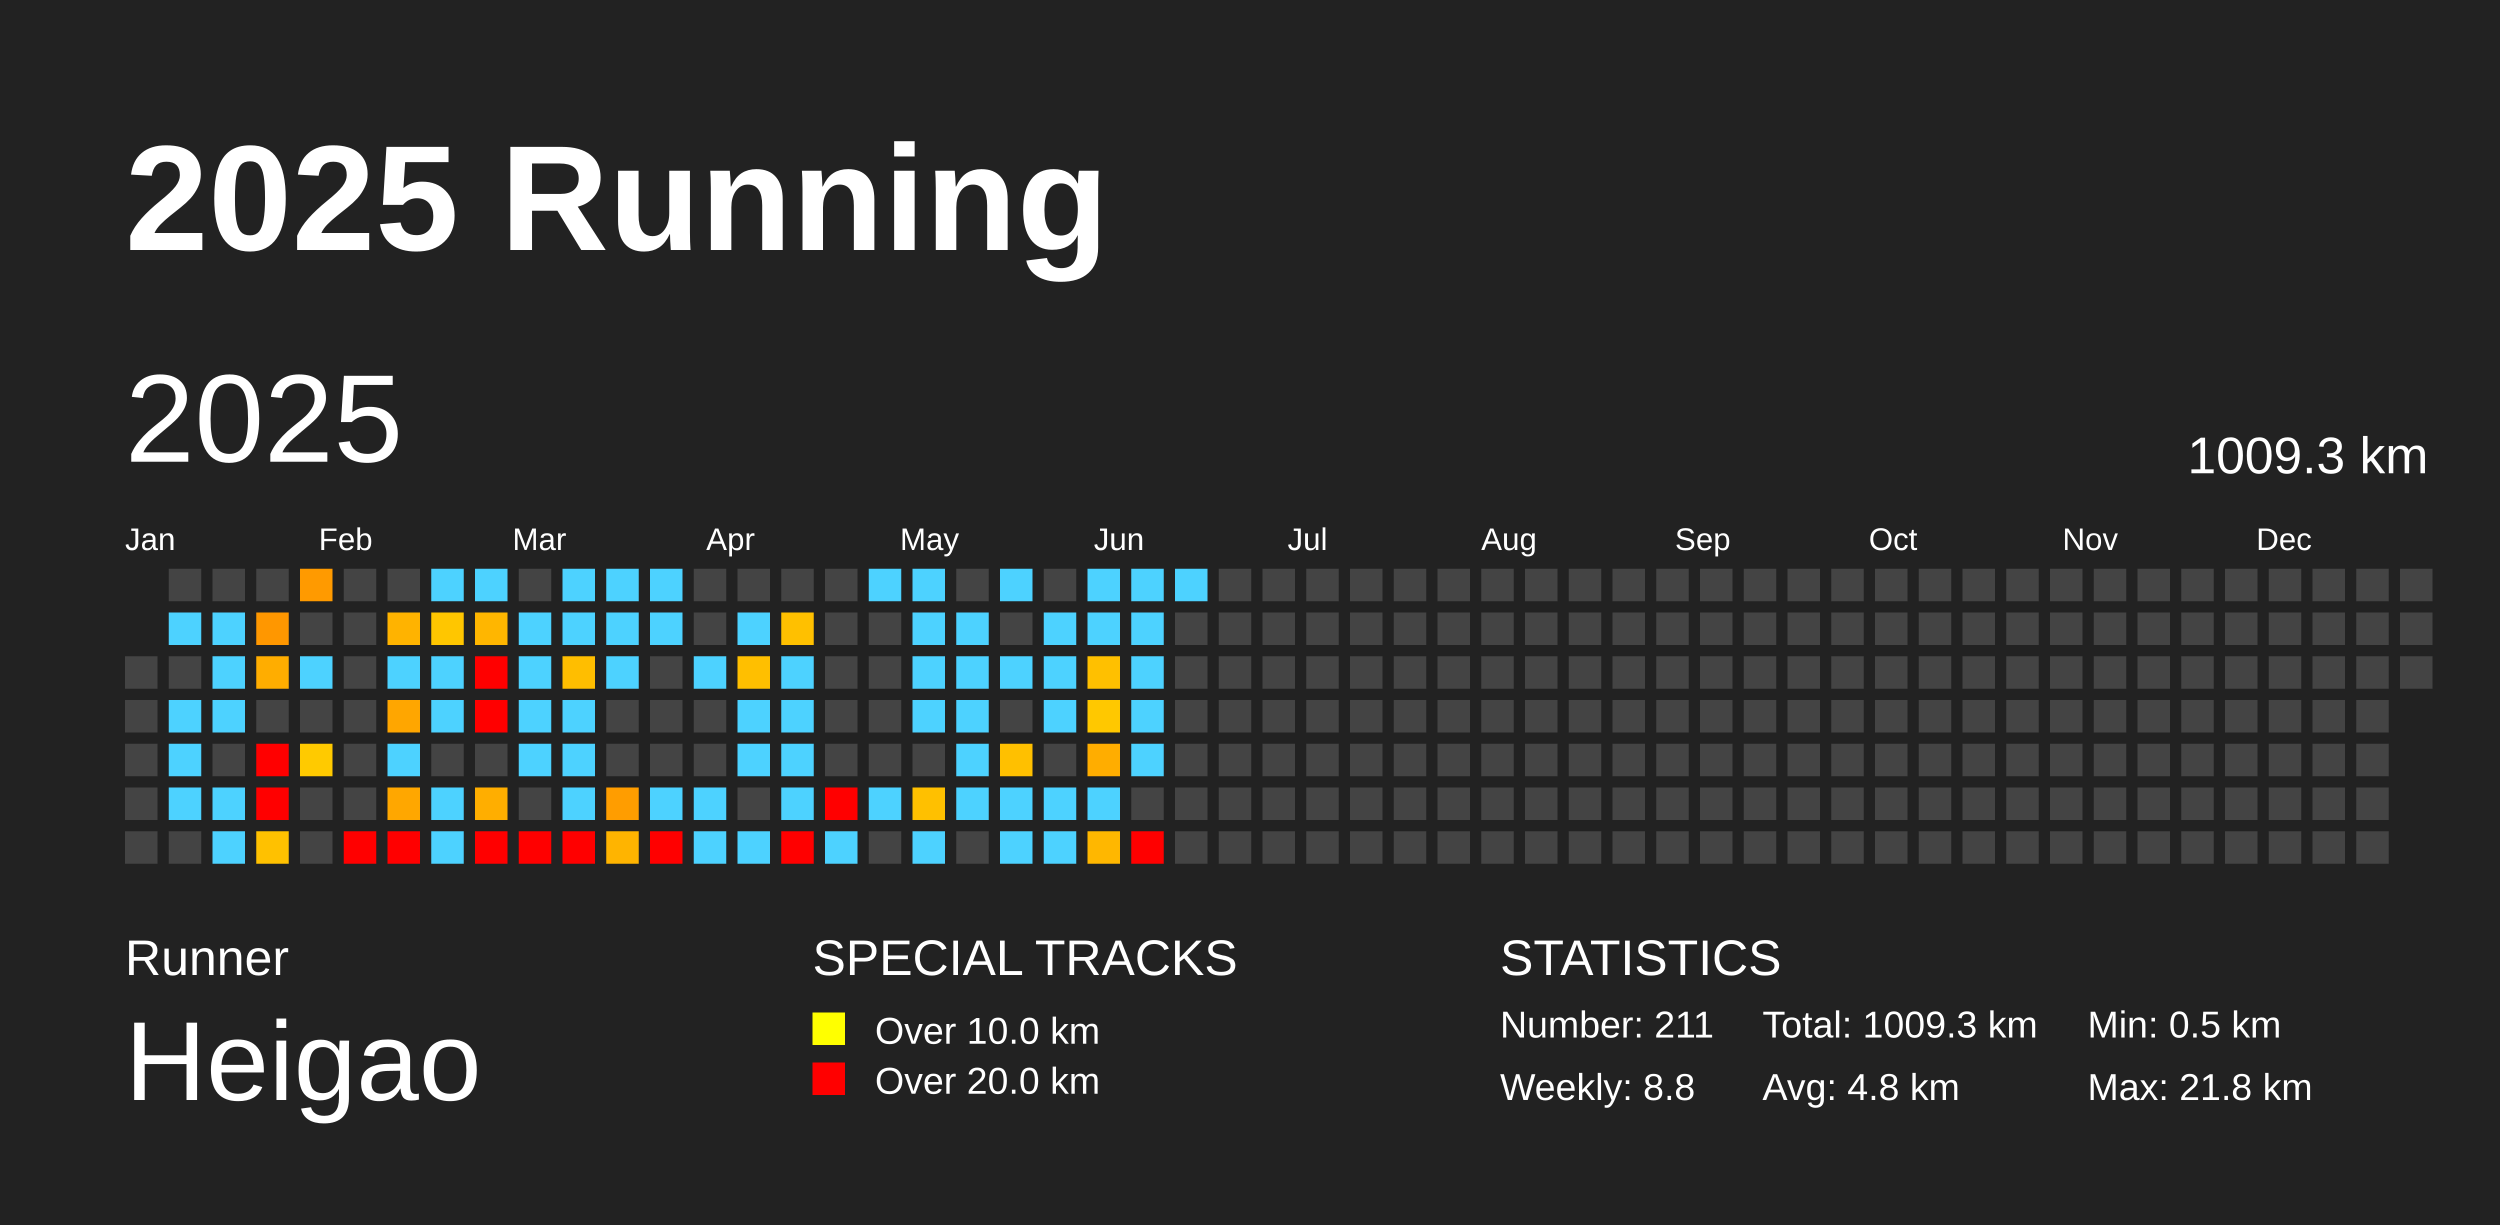
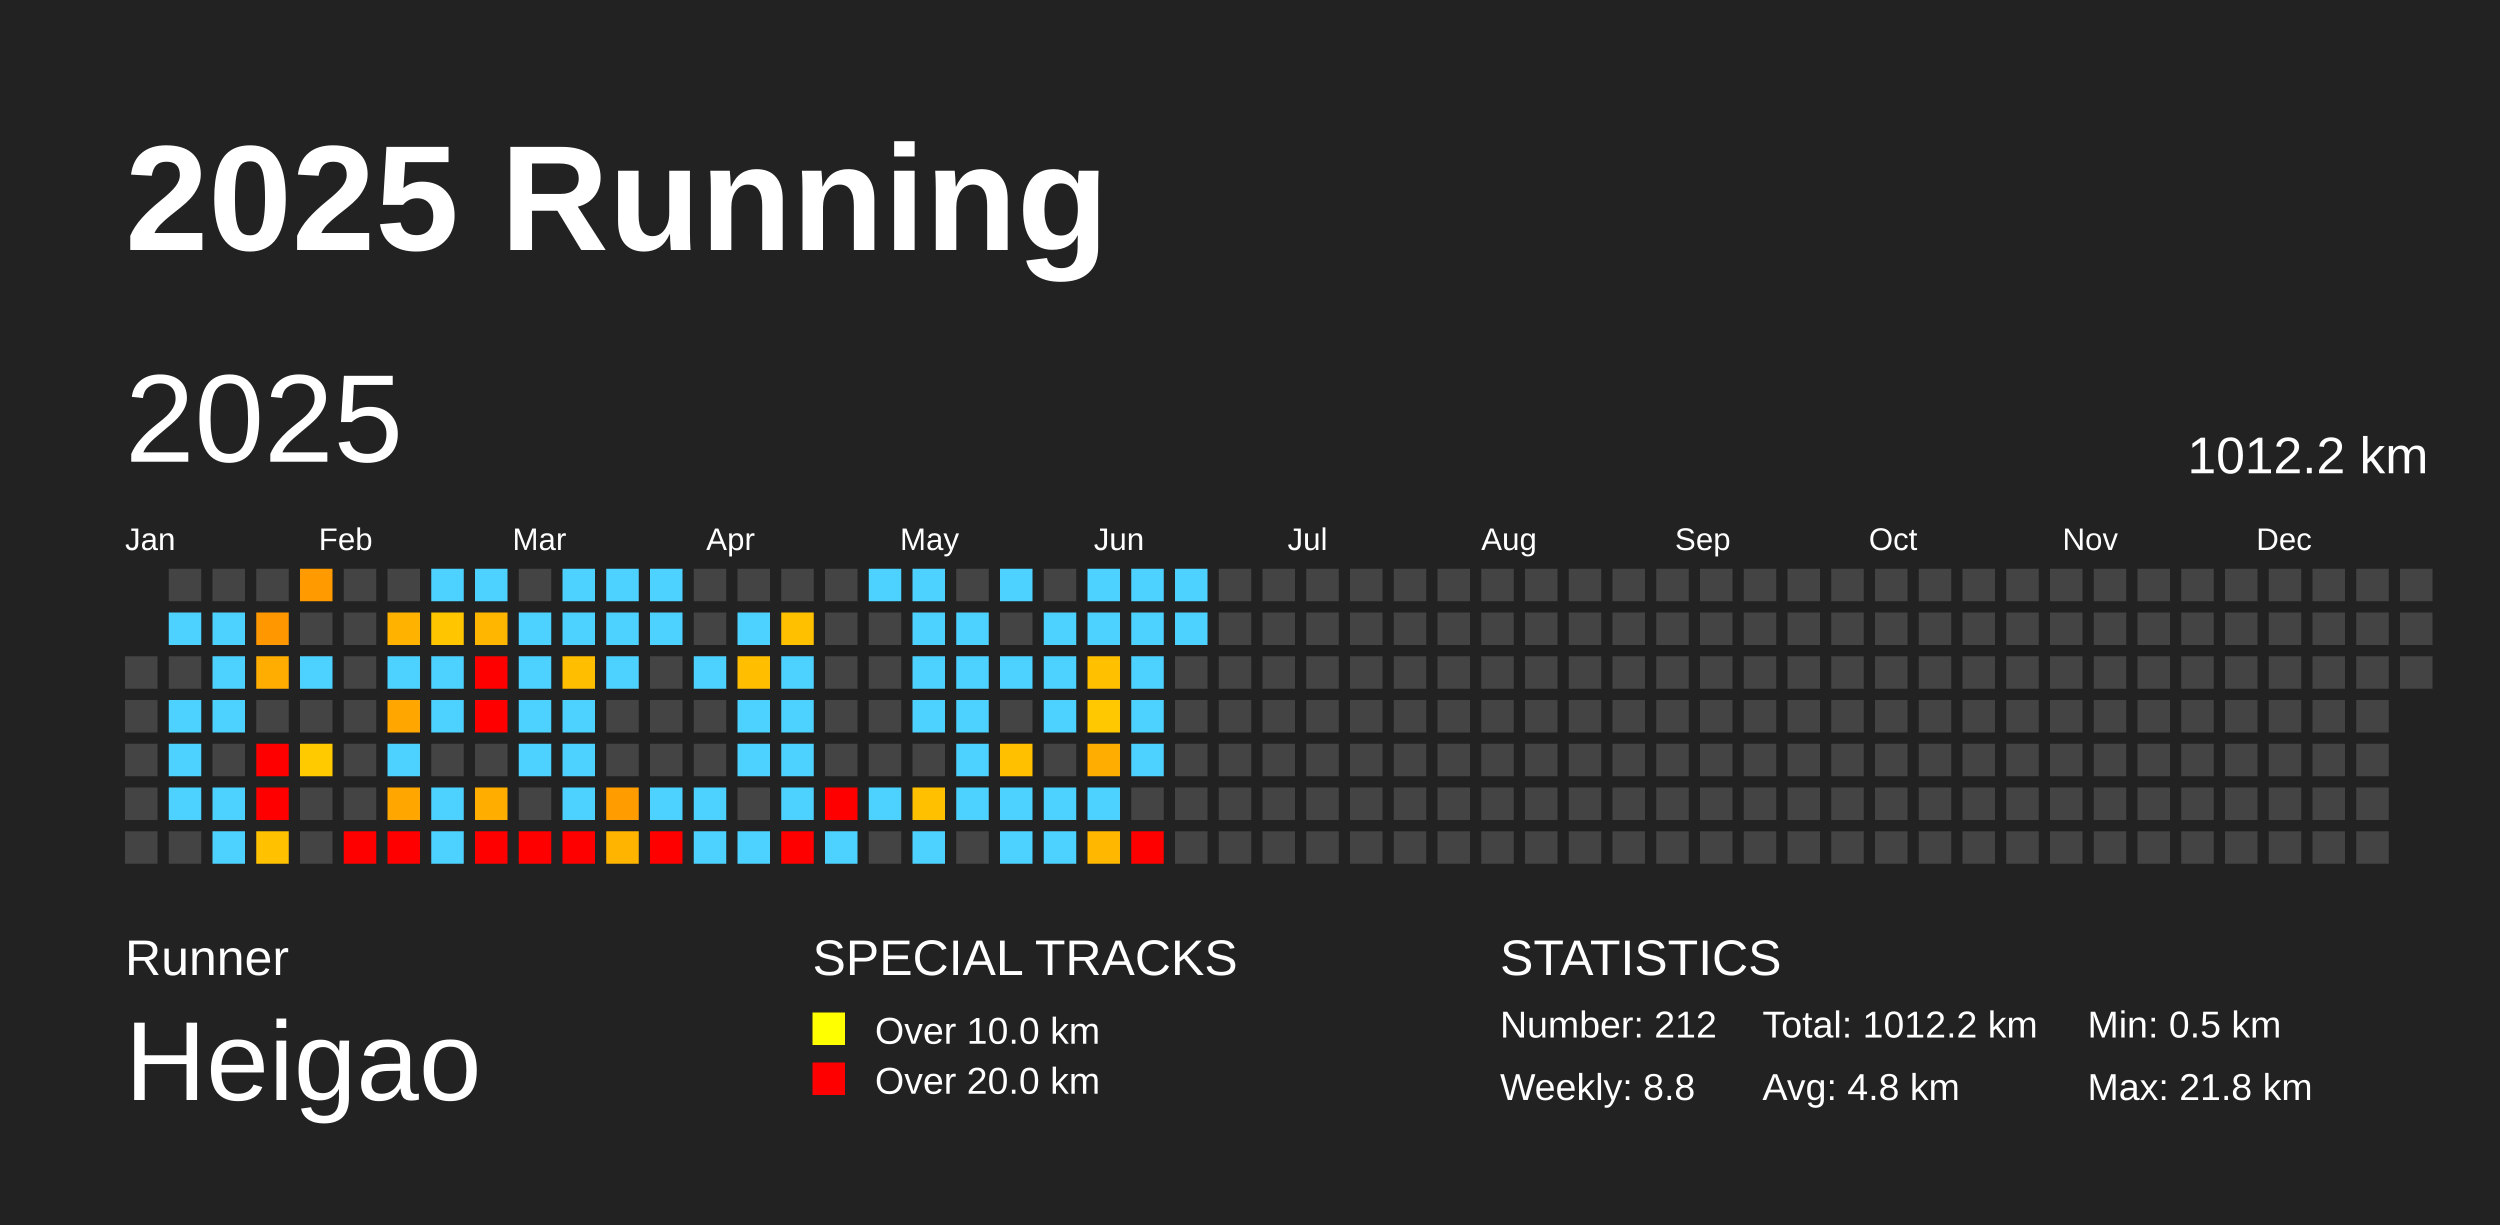
<svg xmlns="http://www.w3.org/2000/svg" baseProfile="full" height="98mm" version="1.1" viewBox="0,0,200,98" width="200mm">
  <defs />
  <rect fill="#222222" height="98" width="200" x="0" y="0" />
  <text fill="#FFFFFF" style="font-size:12px; font-family:Arial; font-weight:bold;" x="10" y="20">2025 Running</text>
  <text fill="#FFFFFF" style="font-size:4px; font-family:Arial" x="10" y="78">Runner</text>
  <text fill="#FFFFFF" style="font-size:9px; font-family:Arial" x="10" y="88">Heigao</text>
  <text fill="#FFFFFF" style="font-size:4px; font-family:Arial" x="65" y="78">SPECIAL TRACKS</text>
  <rect fill="yellow" height="2.6" width="2.6" x="65" y="81" />
  <text fill="#FFFFFF" style="font-size:3px; font-family:Arial" x="70" y="83.5">Over 10.0 km</text>
  <rect fill="red" height="2.6" width="2.6" x="65" y="85" />
  <text fill="#FFFFFF" style="font-size:3px; font-family:Arial" x="70" y="87.5">Over 20.0 km</text>
  <text fill="#FFFFFF" style="font-size:4px; font-family:Arial" x="120" y="78">STATISTICS</text>
-   <text fill="#FFFFFF" style="font-size:3px; font-family:Arial" x="120" y="83">Number: 211</text>
+   <text fill="#FFFFFF" style="font-size:3px; font-family:Arial" x="120" y="83">Number: 212</text>
  <text fill="#FFFFFF" style="font-size:3px; font-family:Arial" x="120" y="88">Weekly: 8.8</text>
-   <text fill="#FFFFFF" style="font-size:3px; font-family:Arial" x="141" y="83">Total: 1009.3 km</text>
+   <text fill="#FFFFFF" style="font-size:3px; font-family:Arial" x="141" y="83">Total: 1012.2 km</text>
  <text fill="#FFFFFF" style="font-size:3px; font-family:Arial" x="141" y="88">Avg: 4.8 km</text>
  <text fill="#FFFFFF" style="font-size:3px; font-family:Arial" x="167" y="83">Min: 0.5 km</text>
  <text fill="#FFFFFF" style="font-size:3px; font-family:Arial" x="167" y="88">Max: 21.8 km</text>
  <text dominant-baseline="hanging" fill="#FFFFFF" style="font-size:10.0px; font-family:Arial;" x="10" y="30">2025</text>
-   <text dominant-baseline="hanging" fill="#FFFFFF" style="font-size:4.125px; font-family:Arial;" x="175" y="35">1009.3 km</text>
+   <text dominant-baseline="hanging" fill="#FFFFFF" style="font-size:4.125px; font-family:Arial;" x="175" y="35">1012.2 km</text>
  <text fill="#FFFFFF" style="font-size:2.5px; font-family:Arial" x="10.0" y="44">Jan</text>
  <text fill="#FFFFFF" style="font-size:2.5px; font-family:Arial" x="25.5" y="44">Feb</text>
  <text fill="#FFFFFF" style="font-size:2.5px; font-family:Arial" x="41.0" y="44">Mar</text>
  <text fill="#FFFFFF" style="font-size:2.5px; font-family:Arial" x="56.5" y="44">Apr</text>
  <text fill="#FFFFFF" style="font-size:2.5px; font-family:Arial" x="72.0" y="44">May</text>
  <text fill="#FFFFFF" style="font-size:2.5px; font-family:Arial" x="87.5" y="44">Jun</text>
  <text fill="#FFFFFF" style="font-size:2.5px; font-family:Arial" x="103.0" y="44">Jul</text>
  <text fill="#FFFFFF" style="font-size:2.5px; font-family:Arial" x="118.5" y="44">Aug</text>
  <text fill="#FFFFFF" style="font-size:2.5px; font-family:Arial" x="134.0" y="44">Sep</text>
  <text fill="#FFFFFF" style="font-size:2.5px; font-family:Arial" x="149.5" y="44">Oct</text>
  <text fill="#FFFFFF" style="font-size:2.5px; font-family:Arial" x="165.0" y="44">Nov</text>
  <text fill="#FFFFFF" style="font-size:2.5px; font-family:Arial" x="180.5" y="44">Dec</text>
  <rect fill="#444444" height="2.6" width="2.6" x="10.0" y="52.5" />
  <rect fill="#444444" height="2.6" width="2.6" x="10.0" y="56.0" />
  <rect fill="#444444" height="2.6" width="2.6" x="10.0" y="59.5" />
  <rect fill="#444444" height="2.6" width="2.6" x="10.0" y="63.0" />
  <rect fill="#444444" height="2.6" width="2.6" x="10.0" y="66.5" />
  <rect fill="#444444" height="2.6" width="2.6" x="13.5" y="45.5" />
  <rect fill="#4dd2ff" height="2.6" width="2.6" x="13.5" y="49.0" />
  <rect fill="#444444" height="2.6" width="2.6" x="13.5" y="52.5" />
  <rect fill="#4dd2ff" height="2.6" width="2.6" x="13.5" y="56.0" />
  <rect fill="#4dd2ff" height="2.6" width="2.6" x="13.5" y="59.5" />
  <rect fill="#4dd2ff" height="2.6" width="2.6" x="13.5" y="63.0" />
  <rect fill="#444444" height="2.6" width="2.6" x="13.5" y="66.5" />
  <rect fill="#444444" height="2.6" width="2.6" x="17.0" y="45.5" />
  <rect fill="#4dd2ff" height="2.6" width="2.6" x="17.0" y="49.0" />
  <rect fill="#4dd2ff" height="2.6" width="2.6" x="17.0" y="52.5" />
  <rect fill="#4dd2ff" height="2.6" width="2.6" x="17.0" y="56.0" />
  <rect fill="#444444" height="2.6" width="2.6" x="17.0" y="59.5" />
  <rect fill="#4dd2ff" height="2.6" width="2.6" x="17.0" y="63.0" />
  <rect fill="#4dd2ff" height="2.6" width="2.6" x="17.0" y="66.5" />
  <rect fill="#444444" height="2.6" width="2.6" x="20.5" y="45.5" />
  <rect fill="#ff9700" height="2.6" width="2.6" x="20.5" y="49.0" />
  <rect fill="#ffad00" height="2.6" width="2.6" x="20.5" y="52.5" />
  <rect fill="#444444" height="2.6" width="2.6" x="20.5" y="56.0" />
  <rect fill="red" height="2.6" width="2.6" x="20.5" y="59.5" />
  <rect fill="red" height="2.6" width="2.6" x="20.5" y="63.0" />
  <rect fill="#ffc100" height="2.6" width="2.6" x="20.5" y="66.5" />
  <rect fill="#ff9a00" height="2.6" width="2.6" x="24.0" y="45.5" />
  <rect fill="#444444" height="2.6" width="2.6" x="24.0" y="49.0" />
  <rect fill="#4dd2ff" height="2.6" width="2.6" x="24.0" y="52.5" />
  <rect fill="#444444" height="2.6" width="2.6" x="24.0" y="56.0" />
  <rect fill="#ffca00" height="2.6" width="2.6" x="24.0" y="59.5" />
  <rect fill="#444444" height="2.6" width="2.6" x="24.0" y="63.0" />
  <rect fill="#444444" height="2.6" width="2.6" x="24.0" y="66.5" />
  <rect fill="#444444" height="2.6" width="2.6" x="27.5" y="45.5" />
  <rect fill="#444444" height="2.6" width="2.6" x="27.5" y="49.0" />
  <rect fill="#444444" height="2.6" width="2.6" x="27.5" y="52.5" />
  <rect fill="#444444" height="2.6" width="2.6" x="27.5" y="56.0" />
  <rect fill="#444444" height="2.6" width="2.6" x="27.5" y="59.5" />
  <rect fill="#444444" height="2.6" width="2.6" x="27.5" y="63.0" />
  <rect fill="red" height="2.6" width="2.6" x="27.5" y="66.5" />
  <rect fill="#444444" height="2.6" width="2.6" x="31.0" y="45.5" />
  <rect fill="#ffb300" height="2.6" width="2.6" x="31.0" y="49.0" />
  <rect fill="#4dd2ff" height="2.6" width="2.6" x="31.0" y="52.5" />
  <rect fill="#ffa600" height="2.6" width="2.6" x="31.0" y="56.0" />
  <rect fill="#4dd2ff" height="2.6" width="2.6" x="31.0" y="59.5" />
  <rect fill="#ffa700" height="2.6" width="2.6" x="31.0" y="63.0" />
  <rect fill="red" height="2.6" width="2.6" x="31.0" y="66.5" />
  <rect fill="#4dd2ff" height="2.6" width="2.6" x="34.5" y="45.5" />
  <rect fill="#ffc600" height="2.6" width="2.6" x="34.5" y="49.0" />
  <rect fill="#4dd2ff" height="2.6" width="2.6" x="34.5" y="52.5" />
  <rect fill="#4dd2ff" height="2.6" width="2.6" x="34.5" y="56.0" />
  <rect fill="#444444" height="2.6" width="2.6" x="34.5" y="59.5" />
  <rect fill="#4dd2ff" height="2.6" width="2.6" x="34.5" y="63.0" />
  <rect fill="#4dd2ff" height="2.6" width="2.6" x="34.5" y="66.5" />
  <rect fill="#4dd2ff" height="2.6" width="2.6" x="38.0" y="45.5" />
  <rect fill="#ffb600" height="2.6" width="2.6" x="38.0" y="49.0" />
  <rect fill="red" height="2.6" width="2.6" x="38.0" y="52.5" />
  <rect fill="red" height="2.6" width="2.6" x="38.0" y="56.0" />
  <rect fill="#444444" height="2.6" width="2.6" x="38.0" y="59.5" />
  <rect fill="#ffae00" height="2.6" width="2.6" x="38.0" y="63.0" />
  <rect fill="red" height="2.6" width="2.6" x="38.0" y="66.5" />
  <rect fill="#444444" height="2.6" width="2.6" x="41.5" y="45.5" />
  <rect fill="#4dd2ff" height="2.6" width="2.6" x="41.5" y="49.0" />
  <rect fill="#4dd2ff" height="2.6" width="2.6" x="41.5" y="52.5" />
  <rect fill="#4dd2ff" height="2.6" width="2.6" x="41.5" y="56.0" />
  <rect fill="#4dd2ff" height="2.6" width="2.6" x="41.5" y="59.5" />
  <rect fill="#444444" height="2.6" width="2.6" x="41.5" y="63.0" />
  <rect fill="red" height="2.6" width="2.6" x="41.5" y="66.5" />
  <rect fill="#4dd2ff" height="2.6" width="2.6" x="45.0" y="45.5" />
  <rect fill="#4dd2ff" height="2.6" width="2.6" x="45.0" y="49.0" />
  <rect fill="#ffbe00" height="2.6" width="2.6" x="45.0" y="52.5" />
  <rect fill="#4dd2ff" height="2.6" width="2.6" x="45.0" y="56.0" />
  <rect fill="#4dd2ff" height="2.6" width="2.6" x="45.0" y="59.5" />
  <rect fill="#4dd2ff" height="2.6" width="2.6" x="45.0" y="63.0" />
  <rect fill="red" height="2.6" width="2.6" x="45.0" y="66.5" />
  <rect fill="#4dd2ff" height="2.6" width="2.6" x="48.5" y="45.5" />
  <rect fill="#4dd2ff" height="2.6" width="2.6" x="48.5" y="49.0" />
  <rect fill="#4dd2ff" height="2.6" width="2.6" x="48.5" y="52.5" />
  <rect fill="#444444" height="2.6" width="2.6" x="48.5" y="56.0" />
  <rect fill="#444444" height="2.6" width="2.6" x="48.5" y="59.5" />
  <rect fill="#ff9d00" height="2.6" width="2.6" x="48.5" y="63.0" />
  <rect fill="#ffb400" height="2.6" width="2.6" x="48.5" y="66.5" />
  <rect fill="#4dd2ff" height="2.6" width="2.6" x="52.0" y="45.5" />
  <rect fill="#4dd2ff" height="2.6" width="2.6" x="52.0" y="49.0" />
  <rect fill="#444444" height="2.6" width="2.6" x="52.0" y="52.5" />
  <rect fill="#444444" height="2.6" width="2.6" x="52.0" y="56.0" />
  <rect fill="#444444" height="2.6" width="2.6" x="52.0" y="59.5" />
  <rect fill="#4dd2ff" height="2.6" width="2.6" x="52.0" y="63.0" />
  <rect fill="red" height="2.6" width="2.6" x="52.0" y="66.5" />
  <rect fill="#444444" height="2.6" width="2.6" x="55.5" y="45.5" />
  <rect fill="#444444" height="2.6" width="2.6" x="55.5" y="49.0" />
  <rect fill="#4dd2ff" height="2.6" width="2.6" x="55.5" y="52.5" />
  <rect fill="#444444" height="2.6" width="2.6" x="55.5" y="56.0" />
  <rect fill="#444444" height="2.6" width="2.6" x="55.5" y="59.5" />
  <rect fill="#4dd2ff" height="2.6" width="2.6" x="55.5" y="63.0" />
  <rect fill="#4dd2ff" height="2.6" width="2.6" x="55.5" y="66.5" />
  <rect fill="#444444" height="2.6" width="2.6" x="59.0" y="45.5" />
  <rect fill="#4dd2ff" height="2.6" width="2.6" x="59.0" y="49.0" />
  <rect fill="#ffbf00" height="2.6" width="2.6" x="59.0" y="52.5" />
  <rect fill="#4dd2ff" height="2.6" width="2.6" x="59.0" y="56.0" />
  <rect fill="#4dd2ff" height="2.6" width="2.6" x="59.0" y="59.5" />
  <rect fill="#444444" height="2.6" width="2.6" x="59.0" y="63.0" />
  <rect fill="#4dd2ff" height="2.6" width="2.6" x="59.0" y="66.5" />
  <rect fill="#444444" height="2.6" width="2.6" x="62.5" y="45.5" />
  <rect fill="#ffc000" height="2.6" width="2.6" x="62.5" y="49.0" />
  <rect fill="#4dd2ff" height="2.6" width="2.6" x="62.5" y="52.5" />
  <rect fill="#4dd2ff" height="2.6" width="2.6" x="62.5" y="56.0" />
  <rect fill="#4dd2ff" height="2.6" width="2.6" x="62.5" y="59.5" />
  <rect fill="#4dd2ff" height="2.6" width="2.6" x="62.5" y="63.0" />
  <rect fill="red" height="2.6" width="2.6" x="62.5" y="66.5" />
  <rect fill="#444444" height="2.6" width="2.6" x="66.0" y="45.5" />
  <rect fill="#444444" height="2.6" width="2.6" x="66.0" y="49.0" />
  <rect fill="#444444" height="2.6" width="2.6" x="66.0" y="52.5" />
  <rect fill="#444444" height="2.6" width="2.6" x="66.0" y="56.0" />
  <rect fill="#444444" height="2.6" width="2.6" x="66.0" y="59.5" />
  <rect fill="red" height="2.6" width="2.6" x="66.0" y="63.0" />
  <rect fill="#4dd2ff" height="2.6" width="2.6" x="66.0" y="66.5" />
  <rect fill="#4dd2ff" height="2.6" width="2.6" x="69.5" y="45.5" />
  <rect fill="#444444" height="2.6" width="2.6" x="69.5" y="49.0" />
  <rect fill="#444444" height="2.6" width="2.6" x="69.5" y="52.5" />
  <rect fill="#444444" height="2.6" width="2.6" x="69.5" y="56.0" />
  <rect fill="#444444" height="2.6" width="2.6" x="69.5" y="59.5" />
  <rect fill="#4dd2ff" height="2.6" width="2.6" x="69.5" y="63.0" />
  <rect fill="#444444" height="2.6" width="2.6" x="69.5" y="66.5" />
  <rect fill="#4dd2ff" height="2.6" width="2.6" x="73.0" y="45.5" />
  <rect fill="#4dd2ff" height="2.6" width="2.6" x="73.0" y="49.0" />
  <rect fill="#4dd2ff" height="2.6" width="2.6" x="73.0" y="52.5" />
  <rect fill="#4dd2ff" height="2.6" width="2.6" x="73.0" y="56.0" />
  <rect fill="#444444" height="2.6" width="2.6" x="73.0" y="59.5" />
  <rect fill="#ffc000" height="2.6" width="2.6" x="73.0" y="63.0" />
  <rect fill="#4dd2ff" height="2.6" width="2.6" x="73.0" y="66.5" />
  <rect fill="#444444" height="2.6" width="2.6" x="76.5" y="45.5" />
  <rect fill="#4dd2ff" height="2.6" width="2.6" x="76.5" y="49.0" />
  <rect fill="#4dd2ff" height="2.6" width="2.6" x="76.5" y="52.5" />
  <rect fill="#4dd2ff" height="2.6" width="2.6" x="76.5" y="56.0" />
  <rect fill="#4dd2ff" height="2.6" width="2.6" x="76.5" y="59.5" />
  <rect fill="#4dd2ff" height="2.6" width="2.6" x="76.5" y="63.0" />
  <rect fill="#444444" height="2.6" width="2.6" x="76.5" y="66.5" />
  <rect fill="#4dd2ff" height="2.6" width="2.6" x="80.0" y="45.5" />
  <rect fill="#444444" height="2.6" width="2.6" x="80.0" y="49.0" />
  <rect fill="#4dd2ff" height="2.6" width="2.6" x="80.0" y="52.5" />
  <rect fill="#444444" height="2.6" width="2.6" x="80.0" y="56.0" />
  <rect fill="#ffc000" height="2.6" width="2.6" x="80.0" y="59.5" />
  <rect fill="#4dd2ff" height="2.6" width="2.6" x="80.0" y="63.0" />
  <rect fill="#4dd2ff" height="2.6" width="2.6" x="80.0" y="66.5" />
  <rect fill="#444444" height="2.6" width="2.6" x="83.5" y="45.5" />
  <rect fill="#4dd2ff" height="2.6" width="2.6" x="83.5" y="49.0" />
  <rect fill="#4dd2ff" height="2.6" width="2.6" x="83.5" y="52.5" />
  <rect fill="#4dd2ff" height="2.6" width="2.6" x="83.5" y="56.0" />
  <rect fill="#444444" height="2.6" width="2.6" x="83.5" y="59.5" />
  <rect fill="#4dd2ff" height="2.6" width="2.6" x="83.5" y="63.0" />
  <rect fill="#4dd2ff" height="2.6" width="2.6" x="83.5" y="66.5" />
  <rect fill="#4dd2ff" height="2.6" width="2.6" x="87.0" y="45.5" />
  <rect fill="#4dd2ff" height="2.6" width="2.6" x="87.0" y="49.0" />
  <rect fill="#ffc000" height="2.6" width="2.6" x="87.0" y="52.5" />
  <rect fill="#ffc800" height="2.6" width="2.6" x="87.0" y="56.0" />
  <rect fill="#ffad00" height="2.6" width="2.6" x="87.0" y="59.5" />
  <rect fill="#4dd2ff" height="2.6" width="2.6" x="87.0" y="63.0" />
  <rect fill="#ffb700" height="2.6" width="2.6" x="87.0" y="66.5" />
  <rect fill="#4dd2ff" height="2.6" width="2.6" x="90.5" y="45.5" />
  <rect fill="#4dd2ff" height="2.6" width="2.6" x="90.5" y="49.0" />
  <rect fill="#4dd2ff" height="2.6" width="2.6" x="90.5" y="52.5" />
  <rect fill="#4dd2ff" height="2.6" width="2.6" x="90.5" y="56.0" />
  <rect fill="#4dd2ff" height="2.6" width="2.6" x="90.5" y="59.5" />
  <rect fill="#444444" height="2.6" width="2.6" x="90.5" y="63.0" />
  <rect fill="red" height="2.6" width="2.6" x="90.5" y="66.5" />
  <rect fill="#4dd2ff" height="2.6" width="2.6" x="94.0" y="45.5" />
-   <rect fill="#444444" height="2.6" width="2.6" x="94.0" y="49.0" />
+   <rect fill="#4dd2ff" height="2.6" width="2.6" x="94.0" y="49.0" />
  <rect fill="#444444" height="2.6" width="2.6" x="94.0" y="52.5" />
  <rect fill="#444444" height="2.6" width="2.6" x="94.0" y="56.0" />
  <rect fill="#444444" height="2.6" width="2.6" x="94.0" y="59.5" />
  <rect fill="#444444" height="2.6" width="2.6" x="94.0" y="63.0" />
  <rect fill="#444444" height="2.6" width="2.6" x="94.0" y="66.5" />
  <rect fill="#444444" height="2.6" width="2.6" x="97.5" y="45.5" />
  <rect fill="#444444" height="2.6" width="2.6" x="97.5" y="49.0" />
  <rect fill="#444444" height="2.6" width="2.6" x="97.5" y="52.5" />
  <rect fill="#444444" height="2.6" width="2.6" x="97.5" y="56.0" />
  <rect fill="#444444" height="2.6" width="2.6" x="97.5" y="59.5" />
  <rect fill="#444444" height="2.6" width="2.6" x="97.5" y="63.0" />
  <rect fill="#444444" height="2.6" width="2.6" x="97.5" y="66.5" />
  <rect fill="#444444" height="2.6" width="2.6" x="101.0" y="45.5" />
  <rect fill="#444444" height="2.6" width="2.6" x="101.0" y="49.0" />
  <rect fill="#444444" height="2.6" width="2.6" x="101.0" y="52.5" />
  <rect fill="#444444" height="2.6" width="2.6" x="101.0" y="56.0" />
  <rect fill="#444444" height="2.6" width="2.6" x="101.0" y="59.5" />
  <rect fill="#444444" height="2.6" width="2.6" x="101.0" y="63.0" />
  <rect fill="#444444" height="2.6" width="2.6" x="101.0" y="66.5" />
  <rect fill="#444444" height="2.6" width="2.6" x="104.5" y="45.5" />
  <rect fill="#444444" height="2.6" width="2.6" x="104.5" y="49.0" />
  <rect fill="#444444" height="2.6" width="2.6" x="104.5" y="52.5" />
  <rect fill="#444444" height="2.6" width="2.6" x="104.5" y="56.0" />
  <rect fill="#444444" height="2.6" width="2.6" x="104.5" y="59.5" />
  <rect fill="#444444" height="2.6" width="2.6" x="104.5" y="63.0" />
  <rect fill="#444444" height="2.6" width="2.6" x="104.5" y="66.5" />
  <rect fill="#444444" height="2.6" width="2.6" x="108.0" y="45.5" />
  <rect fill="#444444" height="2.6" width="2.6" x="108.0" y="49.0" />
  <rect fill="#444444" height="2.6" width="2.6" x="108.0" y="52.5" />
  <rect fill="#444444" height="2.6" width="2.6" x="108.0" y="56.0" />
  <rect fill="#444444" height="2.6" width="2.6" x="108.0" y="59.5" />
  <rect fill="#444444" height="2.6" width="2.6" x="108.0" y="63.0" />
  <rect fill="#444444" height="2.6" width="2.6" x="108.0" y="66.5" />
  <rect fill="#444444" height="2.6" width="2.6" x="111.5" y="45.5" />
  <rect fill="#444444" height="2.6" width="2.6" x="111.5" y="49.0" />
  <rect fill="#444444" height="2.6" width="2.6" x="111.5" y="52.5" />
  <rect fill="#444444" height="2.6" width="2.6" x="111.5" y="56.0" />
  <rect fill="#444444" height="2.6" width="2.6" x="111.5" y="59.5" />
  <rect fill="#444444" height="2.6" width="2.6" x="111.5" y="63.0" />
  <rect fill="#444444" height="2.6" width="2.6" x="111.5" y="66.5" />
  <rect fill="#444444" height="2.6" width="2.6" x="115.0" y="45.5" />
  <rect fill="#444444" height="2.6" width="2.6" x="115.0" y="49.0" />
  <rect fill="#444444" height="2.6" width="2.6" x="115.0" y="52.5" />
  <rect fill="#444444" height="2.6" width="2.6" x="115.0" y="56.0" />
  <rect fill="#444444" height="2.6" width="2.6" x="115.0" y="59.5" />
  <rect fill="#444444" height="2.6" width="2.6" x="115.0" y="63.0" />
  <rect fill="#444444" height="2.6" width="2.6" x="115.0" y="66.5" />
  <rect fill="#444444" height="2.6" width="2.6" x="118.5" y="45.5" />
  <rect fill="#444444" height="2.6" width="2.6" x="118.5" y="49.0" />
  <rect fill="#444444" height="2.6" width="2.6" x="118.5" y="52.5" />
  <rect fill="#444444" height="2.6" width="2.6" x="118.5" y="56.0" />
  <rect fill="#444444" height="2.6" width="2.6" x="118.5" y="59.5" />
  <rect fill="#444444" height="2.6" width="2.6" x="118.5" y="63.0" />
  <rect fill="#444444" height="2.6" width="2.6" x="118.5" y="66.5" />
  <rect fill="#444444" height="2.6" width="2.6" x="122.0" y="45.5" />
  <rect fill="#444444" height="2.6" width="2.6" x="122.0" y="49.0" />
  <rect fill="#444444" height="2.6" width="2.6" x="122.0" y="52.5" />
  <rect fill="#444444" height="2.6" width="2.6" x="122.0" y="56.0" />
  <rect fill="#444444" height="2.6" width="2.6" x="122.0" y="59.5" />
  <rect fill="#444444" height="2.6" width="2.6" x="122.0" y="63.0" />
  <rect fill="#444444" height="2.6" width="2.6" x="122.0" y="66.5" />
  <rect fill="#444444" height="2.6" width="2.6" x="125.5" y="45.5" />
  <rect fill="#444444" height="2.6" width="2.6" x="125.5" y="49.0" />
  <rect fill="#444444" height="2.6" width="2.6" x="125.5" y="52.5" />
  <rect fill="#444444" height="2.6" width="2.6" x="125.5" y="56.0" />
  <rect fill="#444444" height="2.6" width="2.6" x="125.5" y="59.5" />
  <rect fill="#444444" height="2.6" width="2.6" x="125.5" y="63.0" />
  <rect fill="#444444" height="2.6" width="2.6" x="125.5" y="66.5" />
  <rect fill="#444444" height="2.6" width="2.6" x="129.0" y="45.5" />
  <rect fill="#444444" height="2.6" width="2.6" x="129.0" y="49.0" />
  <rect fill="#444444" height="2.6" width="2.6" x="129.0" y="52.5" />
  <rect fill="#444444" height="2.6" width="2.6" x="129.0" y="56.0" />
  <rect fill="#444444" height="2.6" width="2.6" x="129.0" y="59.5" />
  <rect fill="#444444" height="2.6" width="2.6" x="129.0" y="63.0" />
  <rect fill="#444444" height="2.6" width="2.6" x="129.0" y="66.5" />
  <rect fill="#444444" height="2.6" width="2.6" x="132.5" y="45.5" />
  <rect fill="#444444" height="2.6" width="2.6" x="132.5" y="49.0" />
  <rect fill="#444444" height="2.6" width="2.6" x="132.5" y="52.5" />
  <rect fill="#444444" height="2.6" width="2.6" x="132.5" y="56.0" />
  <rect fill="#444444" height="2.6" width="2.6" x="132.5" y="59.5" />
  <rect fill="#444444" height="2.6" width="2.6" x="132.5" y="63.0" />
  <rect fill="#444444" height="2.6" width="2.6" x="132.5" y="66.5" />
  <rect fill="#444444" height="2.6" width="2.6" x="136.0" y="45.5" />
  <rect fill="#444444" height="2.6" width="2.6" x="136.0" y="49.0" />
  <rect fill="#444444" height="2.6" width="2.6" x="136.0" y="52.5" />
  <rect fill="#444444" height="2.6" width="2.6" x="136.0" y="56.0" />
  <rect fill="#444444" height="2.6" width="2.6" x="136.0" y="59.5" />
  <rect fill="#444444" height="2.6" width="2.6" x="136.0" y="63.0" />
  <rect fill="#444444" height="2.6" width="2.6" x="136.0" y="66.5" />
  <rect fill="#444444" height="2.6" width="2.6" x="139.5" y="45.5" />
  <rect fill="#444444" height="2.6" width="2.6" x="139.5" y="49.0" />
  <rect fill="#444444" height="2.6" width="2.6" x="139.5" y="52.5" />
  <rect fill="#444444" height="2.6" width="2.6" x="139.5" y="56.0" />
  <rect fill="#444444" height="2.6" width="2.6" x="139.5" y="59.5" />
  <rect fill="#444444" height="2.6" width="2.6" x="139.5" y="63.0" />
  <rect fill="#444444" height="2.6" width="2.6" x="139.5" y="66.5" />
  <rect fill="#444444" height="2.6" width="2.6" x="143.0" y="45.5" />
  <rect fill="#444444" height="2.6" width="2.6" x="143.0" y="49.0" />
  <rect fill="#444444" height="2.6" width="2.6" x="143.0" y="52.5" />
  <rect fill="#444444" height="2.6" width="2.6" x="143.0" y="56.0" />
  <rect fill="#444444" height="2.6" width="2.6" x="143.0" y="59.5" />
  <rect fill="#444444" height="2.6" width="2.6" x="143.0" y="63.0" />
  <rect fill="#444444" height="2.6" width="2.6" x="143.0" y="66.5" />
  <rect fill="#444444" height="2.6" width="2.6" x="146.5" y="45.5" />
  <rect fill="#444444" height="2.6" width="2.6" x="146.5" y="49.0" />
  <rect fill="#444444" height="2.6" width="2.6" x="146.5" y="52.5" />
  <rect fill="#444444" height="2.6" width="2.6" x="146.5" y="56.0" />
  <rect fill="#444444" height="2.6" width="2.6" x="146.5" y="59.5" />
  <rect fill="#444444" height="2.6" width="2.6" x="146.5" y="63.0" />
  <rect fill="#444444" height="2.6" width="2.6" x="146.5" y="66.5" />
  <rect fill="#444444" height="2.6" width="2.6" x="150.0" y="45.5" />
  <rect fill="#444444" height="2.6" width="2.6" x="150.0" y="49.0" />
  <rect fill="#444444" height="2.6" width="2.6" x="150.0" y="52.5" />
  <rect fill="#444444" height="2.6" width="2.6" x="150.0" y="56.0" />
  <rect fill="#444444" height="2.6" width="2.6" x="150.0" y="59.5" />
  <rect fill="#444444" height="2.6" width="2.6" x="150.0" y="63.0" />
  <rect fill="#444444" height="2.6" width="2.6" x="150.0" y="66.5" />
  <rect fill="#444444" height="2.6" width="2.6" x="153.5" y="45.5" />
  <rect fill="#444444" height="2.6" width="2.6" x="153.5" y="49.0" />
  <rect fill="#444444" height="2.6" width="2.6" x="153.5" y="52.5" />
  <rect fill="#444444" height="2.6" width="2.6" x="153.5" y="56.0" />
  <rect fill="#444444" height="2.6" width="2.6" x="153.5" y="59.5" />
  <rect fill="#444444" height="2.6" width="2.6" x="153.5" y="63.0" />
  <rect fill="#444444" height="2.6" width="2.6" x="153.5" y="66.5" />
  <rect fill="#444444" height="2.6" width="2.6" x="157.0" y="45.5" />
  <rect fill="#444444" height="2.6" width="2.6" x="157.0" y="49.0" />
  <rect fill="#444444" height="2.6" width="2.6" x="157.0" y="52.5" />
  <rect fill="#444444" height="2.6" width="2.6" x="157.0" y="56.0" />
  <rect fill="#444444" height="2.6" width="2.6" x="157.0" y="59.5" />
  <rect fill="#444444" height="2.6" width="2.6" x="157.0" y="63.0" />
  <rect fill="#444444" height="2.6" width="2.6" x="157.0" y="66.5" />
  <rect fill="#444444" height="2.6" width="2.6" x="160.5" y="45.5" />
  <rect fill="#444444" height="2.6" width="2.6" x="160.5" y="49.0" />
  <rect fill="#444444" height="2.6" width="2.6" x="160.5" y="52.5" />
  <rect fill="#444444" height="2.6" width="2.6" x="160.5" y="56.0" />
  <rect fill="#444444" height="2.6" width="2.6" x="160.5" y="59.5" />
  <rect fill="#444444" height="2.6" width="2.6" x="160.5" y="63.0" />
  <rect fill="#444444" height="2.6" width="2.6" x="160.5" y="66.5" />
  <rect fill="#444444" height="2.6" width="2.6" x="164.0" y="45.5" />
  <rect fill="#444444" height="2.6" width="2.6" x="164.0" y="49.0" />
  <rect fill="#444444" height="2.6" width="2.6" x="164.0" y="52.5" />
  <rect fill="#444444" height="2.6" width="2.6" x="164.0" y="56.0" />
  <rect fill="#444444" height="2.6" width="2.6" x="164.0" y="59.5" />
  <rect fill="#444444" height="2.6" width="2.6" x="164.0" y="63.0" />
  <rect fill="#444444" height="2.6" width="2.6" x="164.0" y="66.5" />
  <rect fill="#444444" height="2.6" width="2.6" x="167.5" y="45.5" />
  <rect fill="#444444" height="2.6" width="2.6" x="167.5" y="49.0" />
  <rect fill="#444444" height="2.6" width="2.6" x="167.5" y="52.5" />
  <rect fill="#444444" height="2.6" width="2.6" x="167.5" y="56.0" />
  <rect fill="#444444" height="2.6" width="2.6" x="167.5" y="59.5" />
  <rect fill="#444444" height="2.6" width="2.6" x="167.5" y="63.0" />
  <rect fill="#444444" height="2.6" width="2.6" x="167.5" y="66.5" />
  <rect fill="#444444" height="2.6" width="2.6" x="171.0" y="45.5" />
  <rect fill="#444444" height="2.6" width="2.6" x="171.0" y="49.0" />
  <rect fill="#444444" height="2.6" width="2.6" x="171.0" y="52.5" />
  <rect fill="#444444" height="2.6" width="2.6" x="171.0" y="56.0" />
  <rect fill="#444444" height="2.6" width="2.6" x="171.0" y="59.5" />
  <rect fill="#444444" height="2.6" width="2.6" x="171.0" y="63.0" />
  <rect fill="#444444" height="2.6" width="2.6" x="171.0" y="66.5" />
  <rect fill="#444444" height="2.6" width="2.6" x="174.5" y="45.5" />
  <rect fill="#444444" height="2.6" width="2.6" x="174.5" y="49.0" />
  <rect fill="#444444" height="2.6" width="2.6" x="174.5" y="52.5" />
  <rect fill="#444444" height="2.6" width="2.6" x="174.5" y="56.0" />
  <rect fill="#444444" height="2.6" width="2.6" x="174.5" y="59.5" />
  <rect fill="#444444" height="2.6" width="2.6" x="174.5" y="63.0" />
  <rect fill="#444444" height="2.6" width="2.6" x="174.5" y="66.5" />
  <rect fill="#444444" height="2.6" width="2.6" x="178.0" y="45.5" />
  <rect fill="#444444" height="2.6" width="2.6" x="178.0" y="49.0" />
  <rect fill="#444444" height="2.6" width="2.6" x="178.0" y="52.5" />
  <rect fill="#444444" height="2.6" width="2.6" x="178.0" y="56.0" />
  <rect fill="#444444" height="2.6" width="2.6" x="178.0" y="59.5" />
  <rect fill="#444444" height="2.6" width="2.6" x="178.0" y="63.0" />
  <rect fill="#444444" height="2.6" width="2.6" x="178.0" y="66.5" />
  <rect fill="#444444" height="2.6" width="2.6" x="181.5" y="45.5" />
  <rect fill="#444444" height="2.6" width="2.6" x="181.5" y="49.0" />
  <rect fill="#444444" height="2.6" width="2.6" x="181.5" y="52.5" />
  <rect fill="#444444" height="2.6" width="2.6" x="181.5" y="56.0" />
  <rect fill="#444444" height="2.6" width="2.6" x="181.5" y="59.5" />
  <rect fill="#444444" height="2.6" width="2.6" x="181.5" y="63.0" />
  <rect fill="#444444" height="2.6" width="2.6" x="181.5" y="66.5" />
  <rect fill="#444444" height="2.6" width="2.6" x="185.0" y="45.5" />
  <rect fill="#444444" height="2.6" width="2.6" x="185.0" y="49.0" />
  <rect fill="#444444" height="2.6" width="2.6" x="185.0" y="52.5" />
  <rect fill="#444444" height="2.6" width="2.6" x="185.0" y="56.0" />
  <rect fill="#444444" height="2.6" width="2.6" x="185.0" y="59.5" />
  <rect fill="#444444" height="2.6" width="2.6" x="185.0" y="63.0" />
  <rect fill="#444444" height="2.6" width="2.6" x="185.0" y="66.5" />
  <rect fill="#444444" height="2.6" width="2.6" x="188.5" y="45.5" />
  <rect fill="#444444" height="2.6" width="2.6" x="188.5" y="49.0" />
  <rect fill="#444444" height="2.6" width="2.6" x="188.5" y="52.5" />
  <rect fill="#444444" height="2.6" width="2.6" x="188.5" y="56.0" />
  <rect fill="#444444" height="2.6" width="2.6" x="188.5" y="59.5" />
  <rect fill="#444444" height="2.6" width="2.6" x="188.5" y="63.0" />
  <rect fill="#444444" height="2.6" width="2.6" x="188.5" y="66.5" />
  <rect fill="#444444" height="2.6" width="2.6" x="192.0" y="45.5" />
  <rect fill="#444444" height="2.6" width="2.6" x="192.0" y="49.0" />
  <rect fill="#444444" height="2.6" width="2.6" x="192.0" y="52.5" />
</svg>
